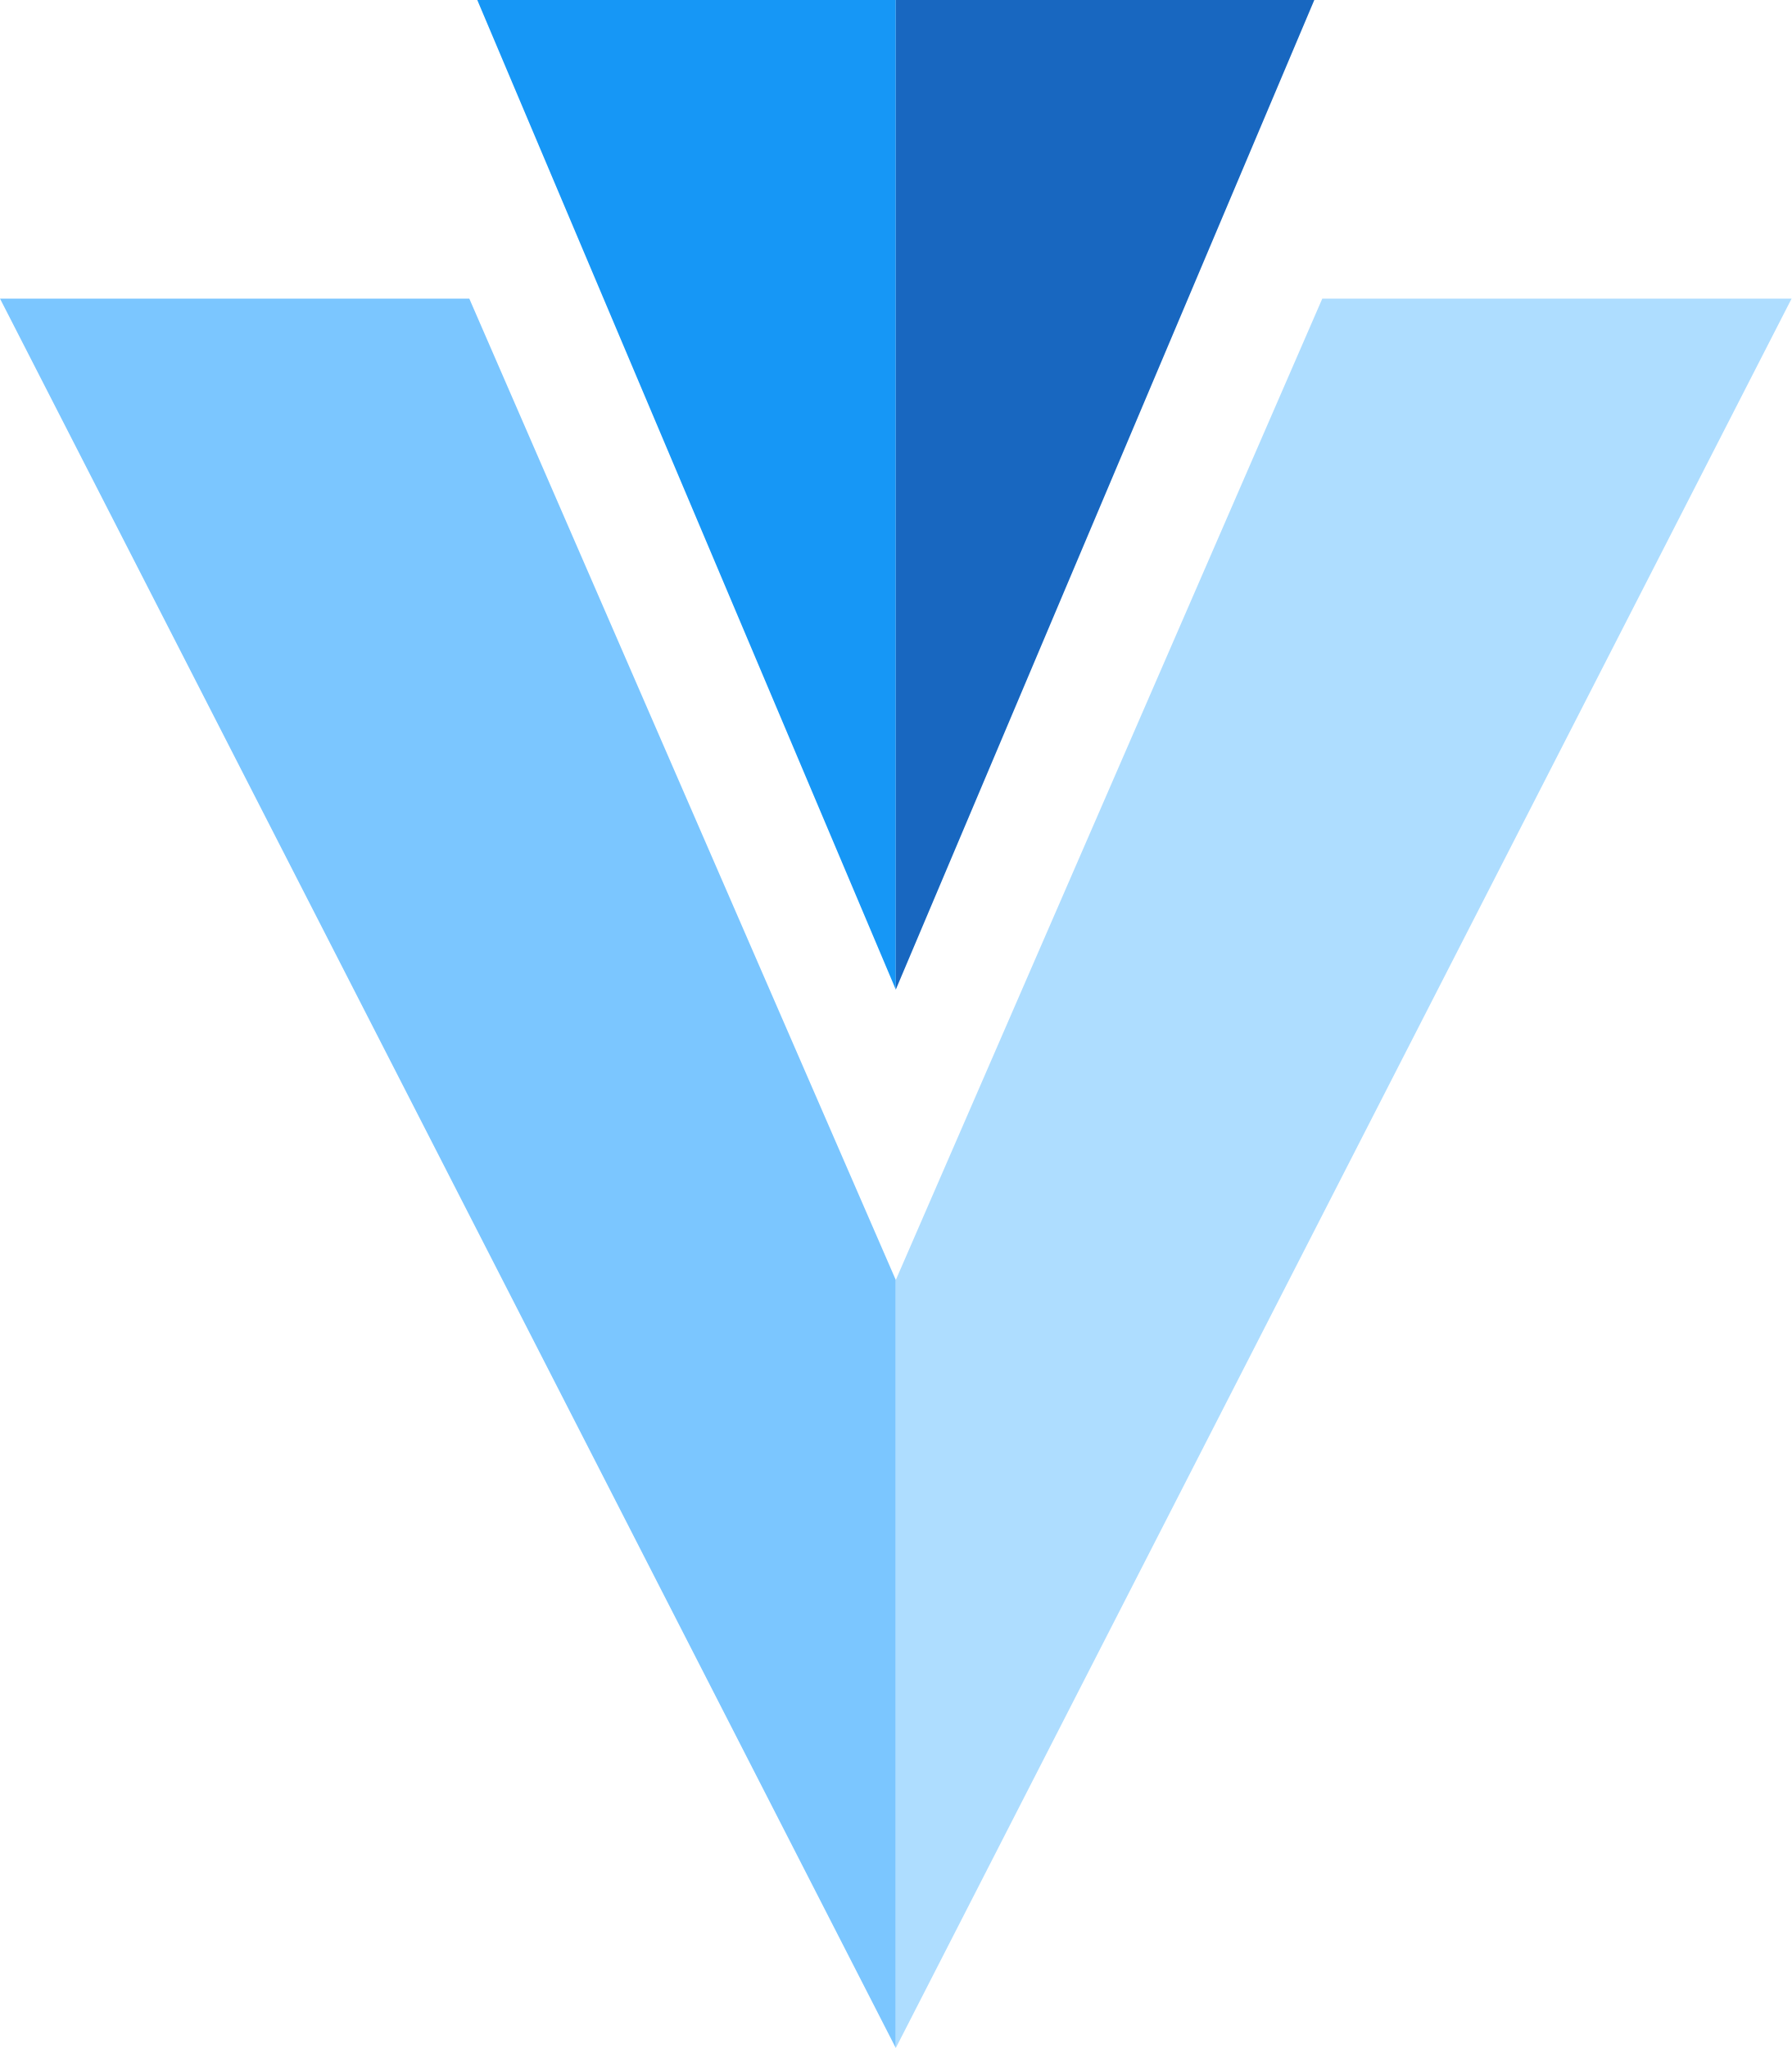
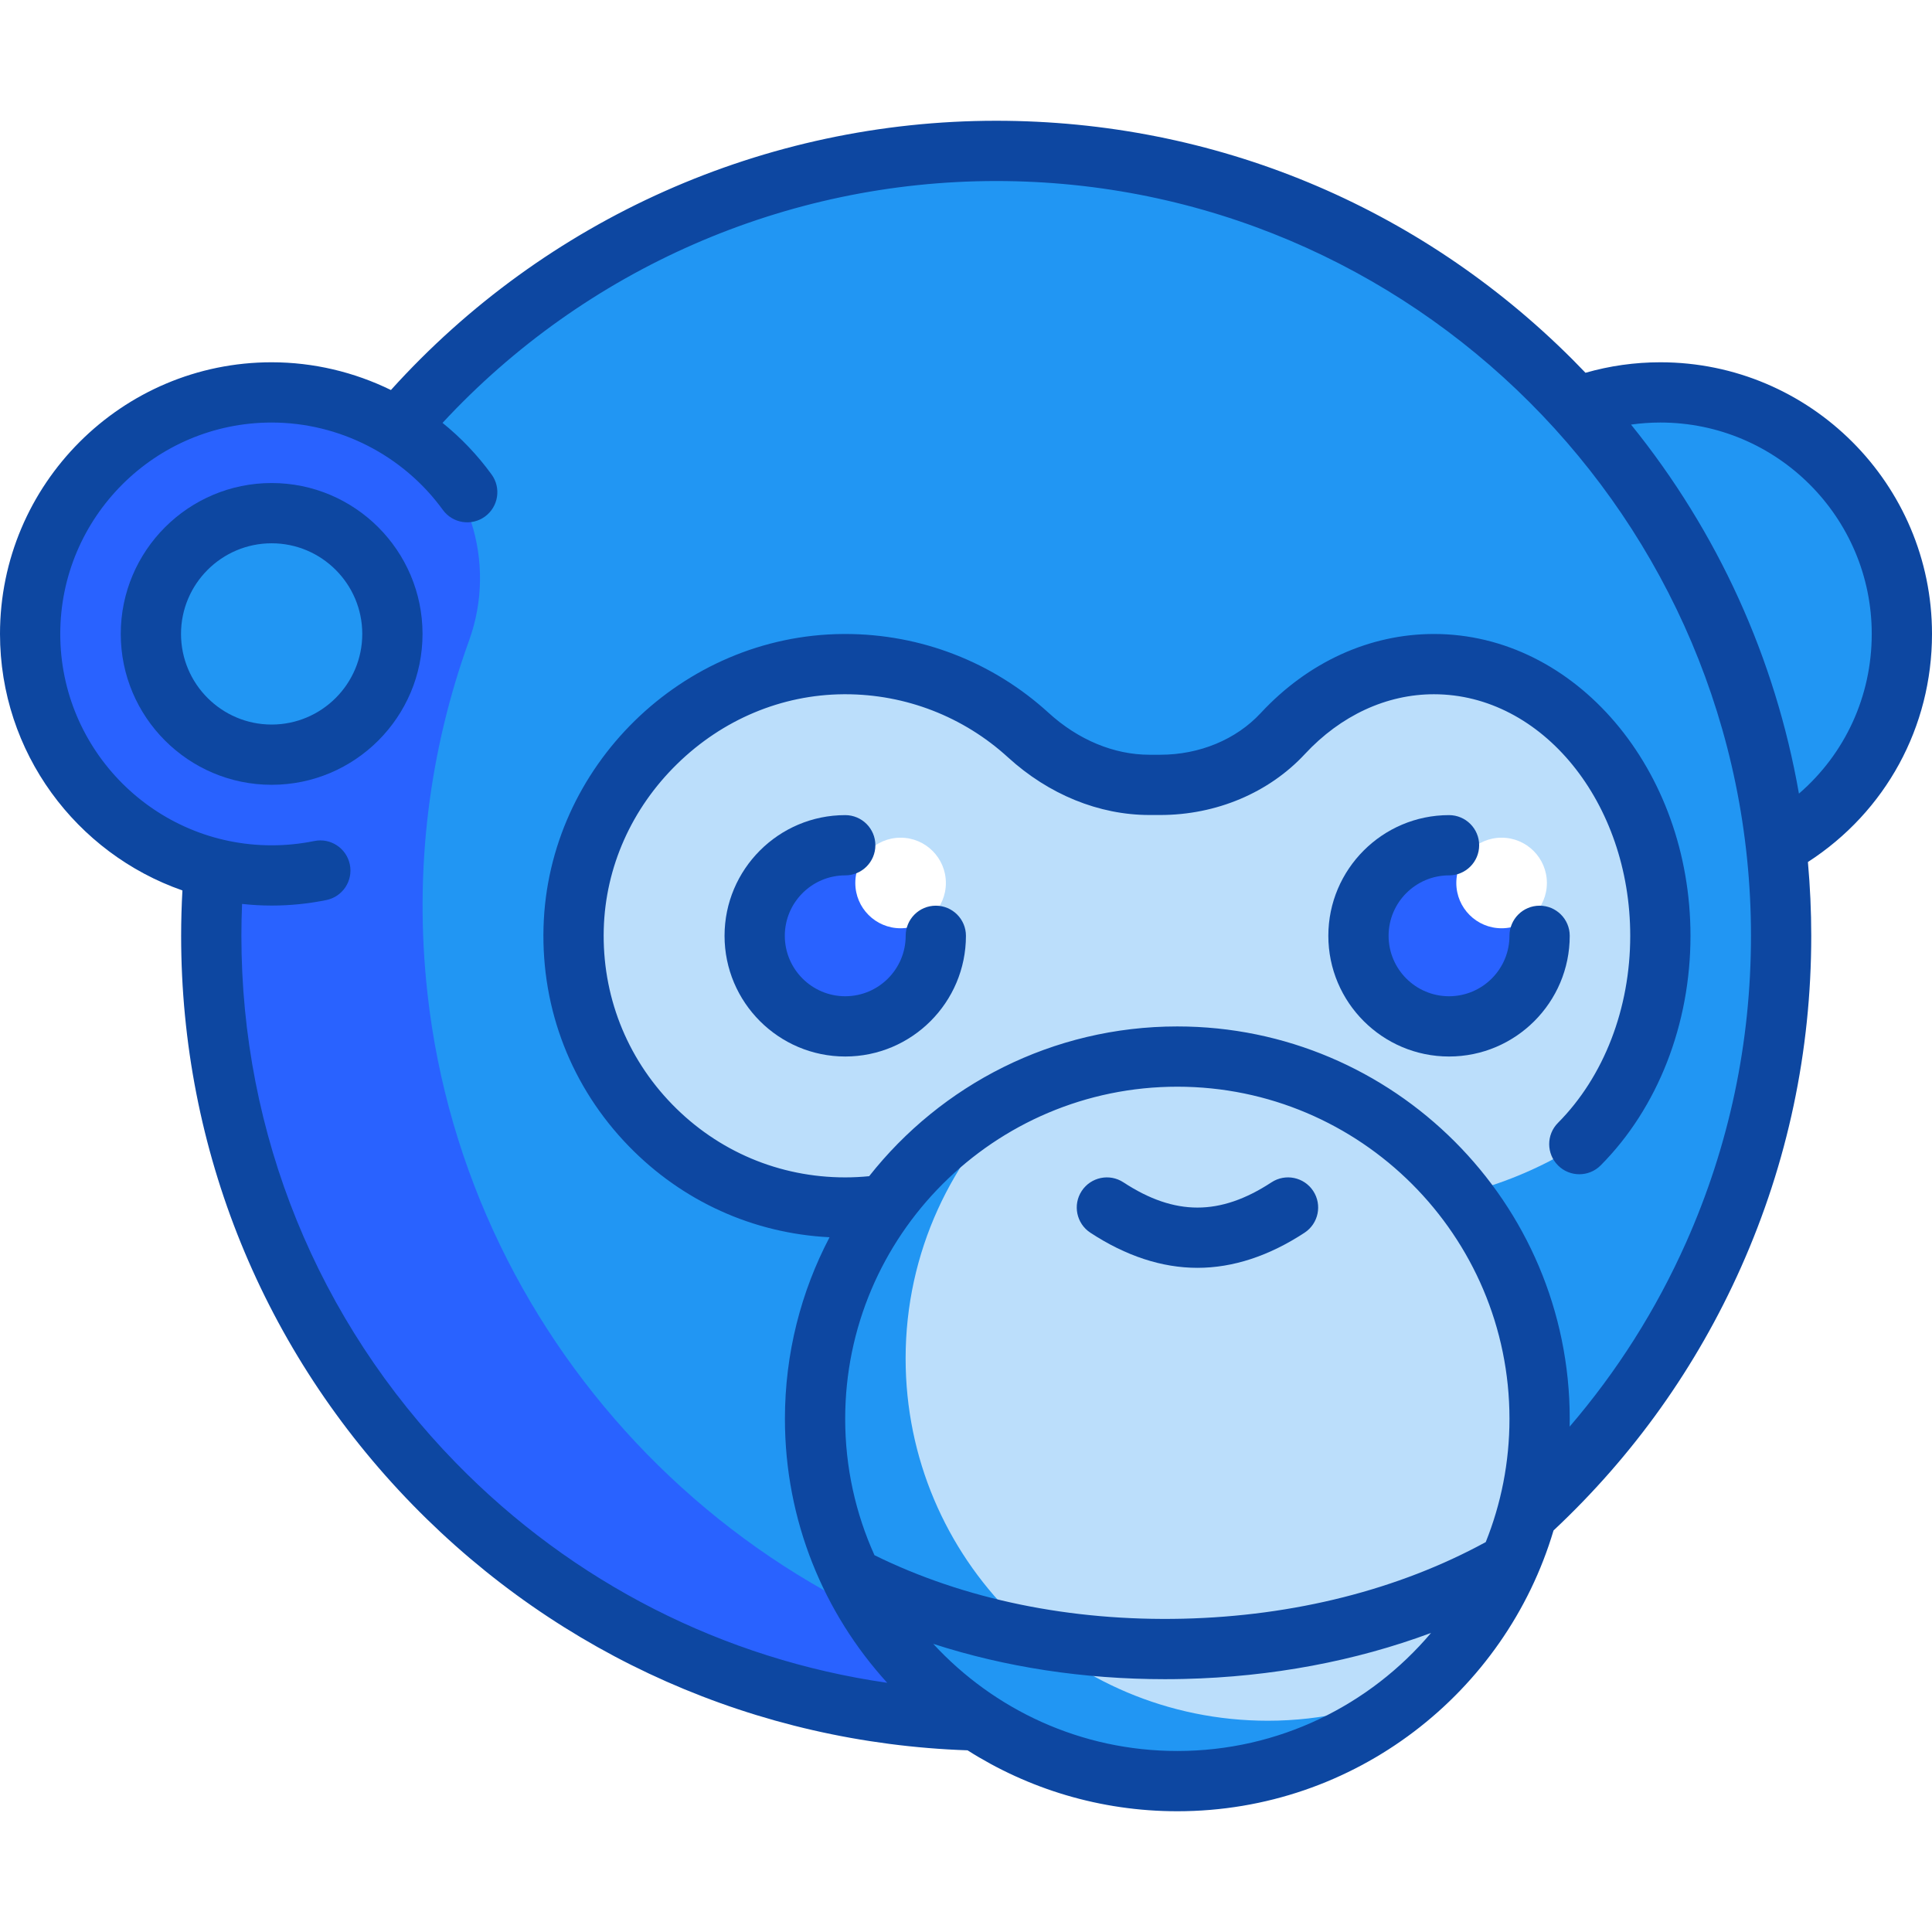
- <svg xmlns="http://www.w3.org/2000/svg" id="Layer_1" data-name="Layer 1" viewBox="0 0 87.5 100">
+ <svg xmlns="http://www.w3.org/2000/svg" style="isolation:isolate" viewBox="0 0 512 512" width="512pt" height="512pt">
  <defs>
-     <style>.cls-1{fill:#1697f6;}.cls-2{fill:#7bc6ff;}.cls-3{fill:#1867c0;}.cls-4{fill:#aeddff;}</style>
+     <clipPath id="_clipPath_SLLDM3fPU4mOdDTkQ4Txm3YRLjpno3bC">
+       <rect width="512" height="512" />
+     </clipPath>
  </defs>
-   <polyline class="cls-1" points="43.75 0 23.31 0 43.75 48.32" />
-   <polygon class="cls-2" points="43.75 62.5 43.75 100 0 14.58 22.92 14.58 43.75 62.5" />
-   <polyline class="cls-3" points="43.75 0 64.19 0 43.75 48.32" />
-   <polygon class="cls-4" points="64.58 14.58 87.5 14.58 43.75 100 43.75 62.5 64.58 14.58" />
+   <g clip-path="url(#_clipPath_SLLDM3fPU4mOdDTkQ4Txm3YRLjpno3bC)">
+     <g>
+       <g>
+         <path d=" M 504.016 167.995 C 504.016 132.647 475.36 103.991 440.012 103.991 C 432.211 103.991 424.769 105.456 417.856 108.011 C 379.809 66.22 324.969 39.987 264 39.987 C 200.428 39.987 143.554 68.537 105.398 113.478 C 95.664 107.499 84.249 103.991 71.988 103.991 C 36.64 103.991 7.984 132.646 7.984 167.995 C 7.984 198.102 28.8 223.284 56.804 230.112 C 56.301 236.013 55.987 241.968 55.987 248.001 C 55.987 361.125 146.305 453.091 258.758 455.882 C 273.998 466.061 292.3 472.015 312.003 472.015 C 356.238 472.015 393.386 442.057 404.517 401.352 C 445.995 363.325 472.013 308.707 472.013 248.001 C 472.013 239.951 471.509 232.025 470.62 224.214 C 490.515 213.357 504.016 192.255 504.016 167.995 L 504.016 167.995 Z " fill="rgb(33,150,243)" />
+       </g>
+       <g>
+         <g>
+           <path d=" M 292.245 446.182 C 198.427 433.824 123.758 357.409 113.293 263.361 C 109.602 230.189 113.907 198.496 124.321 169.715 C 131.794 149.064 124.473 125.412 105.856 113.763 C 105.703 113.666 105.548 113.571 105.393 113.475 C 100.585 110.523 95.362 108.185 89.834 106.562 C 89.603 106.495 89.365 106.447 89.134 106.382 C 86.836 105.736 84.476 105.247 82.082 104.861 C 81.45 104.761 80.821 104.654 80.184 104.572 C 77.498 104.222 74.772 103.989 71.987 103.989 C 36.64 103.991 7.984 132.646 7.984 167.995 C 7.984 198.102 28.8 223.284 56.804 230.112 C 56.301 236.013 55.987 241.968 55.987 248.001 C 55.987 361.125 146.305 453.091 258.758 455.882 C 273.998 466.061 292.3 472.015 312.003 472.015 C 341.656 472.015 368.077 458.512 385.658 437.376 C 356.807 446.969 325.198 450.522 292.245 446.182 L 292.245 446.182 Z " fill="rgb(41,98,255)" />
+         </g>
+       </g>
+       <g>
+         <path d=" M 380.008 175.995 C 364.613 175.995 350.577 182.957 339.957 194.396 C 331.648 203.347 319.688 207.997 307.475 207.997 L 304.614 207.997 C 292.591 207.997 281.384 202.905 272.504 194.8 C 259.589 183.012 242.37 175.863 223.475 175.997 C 185.323 176.269 153.08 207.816 152.023 245.954 C 150.894 286.655 183.552 320.004 224 320.004 C 226.482 320.004 314.952 319.633 362.875 319.431 C 382.6 319.348 401.856 313.724 418.539 303.202 C 431.666 289.993 440.013 270.166 440.013 248 C 440.012 208.232 413.147 175.995 380.008 175.995 L 380.008 175.995 Z " fill="rgb(187,222,251)" />
+       </g>
+       <g>
+         <circle vector-effect="non-scaling-stroke" cx="312.004" cy="376.008" r="96.006" fill="rgb(187,222,251)" />
+       </g>
+       <g>
+         <path d=" M 336.005 456.012 C 282.982 456.012 239.998 413.028 239.998 360.006 C 239.998 331.861 252.184 306.625 271.479 289.064 C 238.737 304.355 215.997 337.485 215.997 376.007 C 215.997 429.029 258.98 472.013 312.004 472.013 C 336.882 472.013 359.475 462.47 376.531 446.947 C 364.205 452.704 350.506 456.012 336.005 456.012 Z " fill="rgb(33,150,243)" />
+       </g>
+       <g>
+         <circle vector-effect="non-scaling-stroke" cx="223.998" cy="248" r="24.001" fill="rgb(41,98,255)" />
+       </g>
+       <g>
+         <circle vector-effect="non-scaling-stroke" cx="384.008" cy="248" r="24.001" fill="rgb(41,98,255)" />
+       </g>
+       <g>
+         <circle vector-effect="non-scaling-stroke" cx="238.666" cy="233.999" r="12.001" fill="rgb(255,255,255)" />
+       </g>
+       <g>
+         <circle vector-effect="non-scaling-stroke" cx="397.939" cy="233.999" r="12.001" fill="rgb(255,255,255)" />
+       </g>
+       <g>
+         <circle vector-effect="non-scaling-stroke" cx="71.988" cy="167.995" r="32.002" fill="rgb(33,150,243)" />
+       </g>
+     </g>
+     <g>
+       <path d=" M 512 167.995 C 512 128.301 479.706 96.007 440.012 96.007 C 433.255 96.007 426.6 96.948 420.171 98.79 C 419.039 97.606 417.896 96.429 416.734 95.267 C 375.938 54.471 321.696 32.003 264 32.003 C 202.746 32.003 144.564 57.956 103.598 103.359 C 93.866 98.597 83.067 96.007 71.988 96.007 C 32.294 96.006 0 128.3 0 167.995 C 0 199.407 20.231 226.168 48.342 235.975 C 48.122 239.976 48.003 244.001 48.003 248 C 48.003 304.672 69.79 358.225 109.349 398.791 C 148.434 438.869 200.602 461.924 256.41 463.853 C 272.501 474.072 291.573 479.999 312.004 479.999 C 359.07 479.999 398.926 448.566 411.701 405.592 C 432.89 385.73 449.61 362.27 461.391 335.833 C 473.738 308.125 479.999 278.573 479.999 248 C 479.999 241.43 479.692 234.909 479.116 228.443 C 499.746 215.1 512 192.661 512 167.995 L 512 167.995 Z  M 312.004 464.03 C 286.453 464.03 263.413 453.083 247.318 435.637 C 266.36 441.807 287.135 445 308.69 445 C 310.414 445 312.144 444.979 313.877 444.938 C 336.99 444.394 359.174 440.213 379.244 432.742 C 363.085 451.863 338.94 464.03 312.004 464.03 L 312.004 464.03 Z  M 393.74 408.667 C 370.694 421.255 342.968 428.279 313.502 428.974 C 283.705 429.673 255.487 423.851 231.746 412.145 C 226.76 401.114 223.983 388.879 223.983 376.007 C 223.983 327.472 263.468 287.986 312.004 287.986 C 360.539 287.986 400.026 327.472 400.026 376.007 C 400.026 387.543 397.791 398.564 393.74 408.667 L 393.74 408.667 Z  M 446.804 329.333 C 438.885 347.107 428.544 363.422 415.969 378.074 C 415.983 377.386 415.995 376.699 415.995 376.008 C 415.995 318.667 369.345 272.018 312.004 272.018 C 278.919 272.018 249.396 287.55 230.336 311.703 C 228.236 311.91 226.114 312.021 223.999 312.021 C 206.562 312.021 190.262 305.137 178.102 292.634 C 165.947 280.137 159.519 263.639 160.003 246.177 C 160.23 237.996 162.067 230.026 165.357 222.624 C 168.646 215.223 173.388 208.39 179.423 202.483 C 191.491 190.67 207.155 184.1 223.53 183.983 C 223.685 183.982 223.839 183.981 223.994 183.981 C 239.999 183.981 255.299 189.908 267.12 200.699 C 277.919 210.555 291.234 215.984 304.614 215.984 L 307.474 215.984 C 322.306 215.984 336.278 210.096 345.809 199.831 C 355.296 189.61 367.441 183.982 380.008 183.982 C 408.692 183.982 432.027 212.701 432.027 248.002 C 432.027 267.26 425.046 285.328 412.874 297.575 C 409.766 300.703 409.781 305.758 412.909 308.867 C 416.037 311.975 421.093 311.959 424.2 308.832 C 439.323 293.616 447.996 271.444 447.996 248.002 C 447.996 203.896 417.497 168.013 380.008 168.013 C 362.951 168.013 346.649 175.455 334.105 188.967 C 327.587 195.989 317.881 200.016 307.474 200.016 L 304.614 200.016 C 295.227 200.016 285.735 196.07 277.885 188.906 C 263.111 175.42 243.994 168.014 223.995 168.014 C 223.803 168.014 223.608 168.015 223.416 168.016 C 180.827 168.32 145.218 203.186 144.04 245.737 C 143.436 267.546 151.466 288.156 166.654 303.77 C 180.876 318.392 199.631 326.862 219.842 327.885 C 212.292 342.284 208.013 358.656 208.013 376.011 C 208.013 402.922 218.288 427.477 235.12 445.96 C 191.775 439.715 151.823 419.477 120.781 387.644 C 84.147 350.078 63.971 300.486 63.971 248.002 C 63.971 245.192 64.033 242.368 64.15 239.551 C 66.726 239.831 69.339 239.985 71.988 239.985 C 76.867 239.985 81.744 239.493 86.488 238.523 C 90.809 237.638 93.594 233.42 92.71 229.1 C 91.826 224.78 87.609 221.996 83.287 222.878 C 79.596 223.634 75.794 224.017 71.988 224.017 C 41.099 224.017 15.969 198.887 15.969 167.997 C 15.969 137.108 41.099 111.978 71.988 111.978 C 89.873 111.978 106.834 120.633 117.358 135.13 C 119.949 138.699 124.942 139.49 128.51 136.9 C 132.078 134.309 132.871 129.317 130.281 125.748 C 126.533 120.585 122.146 116.001 117.277 112.069 C 155.109 71.254 208.177 47.974 264 47.974 C 374.297 47.974 464.029 137.707 464.029 248.002 C 464.03 276.319 458.234 303.683 446.804 329.333 L 446.804 329.333 Z  M 476.738 210.317 C 470.469 174.481 455.264 140.998 432.242 112.52 C 434.804 112.164 437.397 111.975 440.012 111.975 C 470.901 111.975 496.031 137.106 496.031 167.994 C 496.031 184.524 488.957 199.768 476.738 210.317 Z " fill="rgb(13,71,161)" />
+       <path d=" M 71.988 128.008 C 49.939 128.008 32.002 145.946 32.002 167.994 C 32.002 190.042 49.94 207.98 71.988 207.98 C 94.036 207.98 111.974 190.042 111.974 167.994 C 111.974 145.946 94.037 128.008 71.988 128.008 L 71.988 128.008 Z  M 71.988 192.012 C 58.745 192.012 47.971 181.239 47.971 167.995 C 47.971 154.752 58.745 143.978 71.988 143.978 C 85.232 143.978 96.005 154.752 96.005 167.995 C 96.005 181.239 85.232 192.012 71.988 192.012 L 71.988 192.012 Z " fill="rgb(13,71,161)" />
+       <path d=" M 248 240.016 C 243.59 240.016 240.015 243.591 240.015 248 C 240.015 256.832 232.83 264.017 223.999 264.017 C 215.167 264.017 207.982 256.832 207.982 248 C 207.982 239.168 215.167 231.983 223.999 231.983 C 228.408 231.983 231.983 228.408 231.983 223.999 C 231.983 219.59 228.408 216.015 223.999 216.015 C 206.362 216.015 192.013 230.364 192.013 248 C 192.013 265.637 206.362 279.986 223.999 279.986 C 241.635 279.986 255.984 265.637 255.984 248 C 255.984 243.59 252.409 240.016 248 240.016 L 248 240.016 Z " fill="rgb(13,71,161)" />
+       <path d=" M 408.01 240.016 C 403.601 240.016 400.026 243.591 400.026 248 C 400.026 256.832 392.841 264.017 384.009 264.017 C 375.177 264.017 367.991 256.832 367.991 248 C 367.991 239.168 375.177 231.983 384.009 231.983 C 388.418 231.983 391.993 228.408 391.993 223.999 C 391.993 219.59 388.418 216.015 384.009 216.015 C 366.371 216.015 352.022 230.364 352.022 248 C 352.022 265.637 366.371 279.986 384.009 279.986 C 401.646 279.986 415.995 265.637 415.995 248 C 415.995 243.59 412.419 240.016 408.01 240.016 L 408.01 240.016 Z " fill="rgb(13,71,161)" />
+       <path d=" M 336.96 313.328 C 330.092 317.832 323.674 320.02 317.337 320.02 C 311.001 320.02 304.582 317.832 297.715 313.328 C 294.028 310.911 289.078 311.939 286.659 315.626 C 284.241 319.314 285.27 324.263 288.958 326.681 C 298.376 332.857 307.925 335.989 317.338 335.989 C 326.752 335.989 336.3 332.857 345.719 326.681 C 349.406 324.263 350.436 319.314 348.017 315.626 C 345.599 311.938 340.648 310.91 336.96 313.328 L 336.96 313.328 Z " fill="rgb(13,71,161)" />
+     </g>
+   </g>
</svg>
